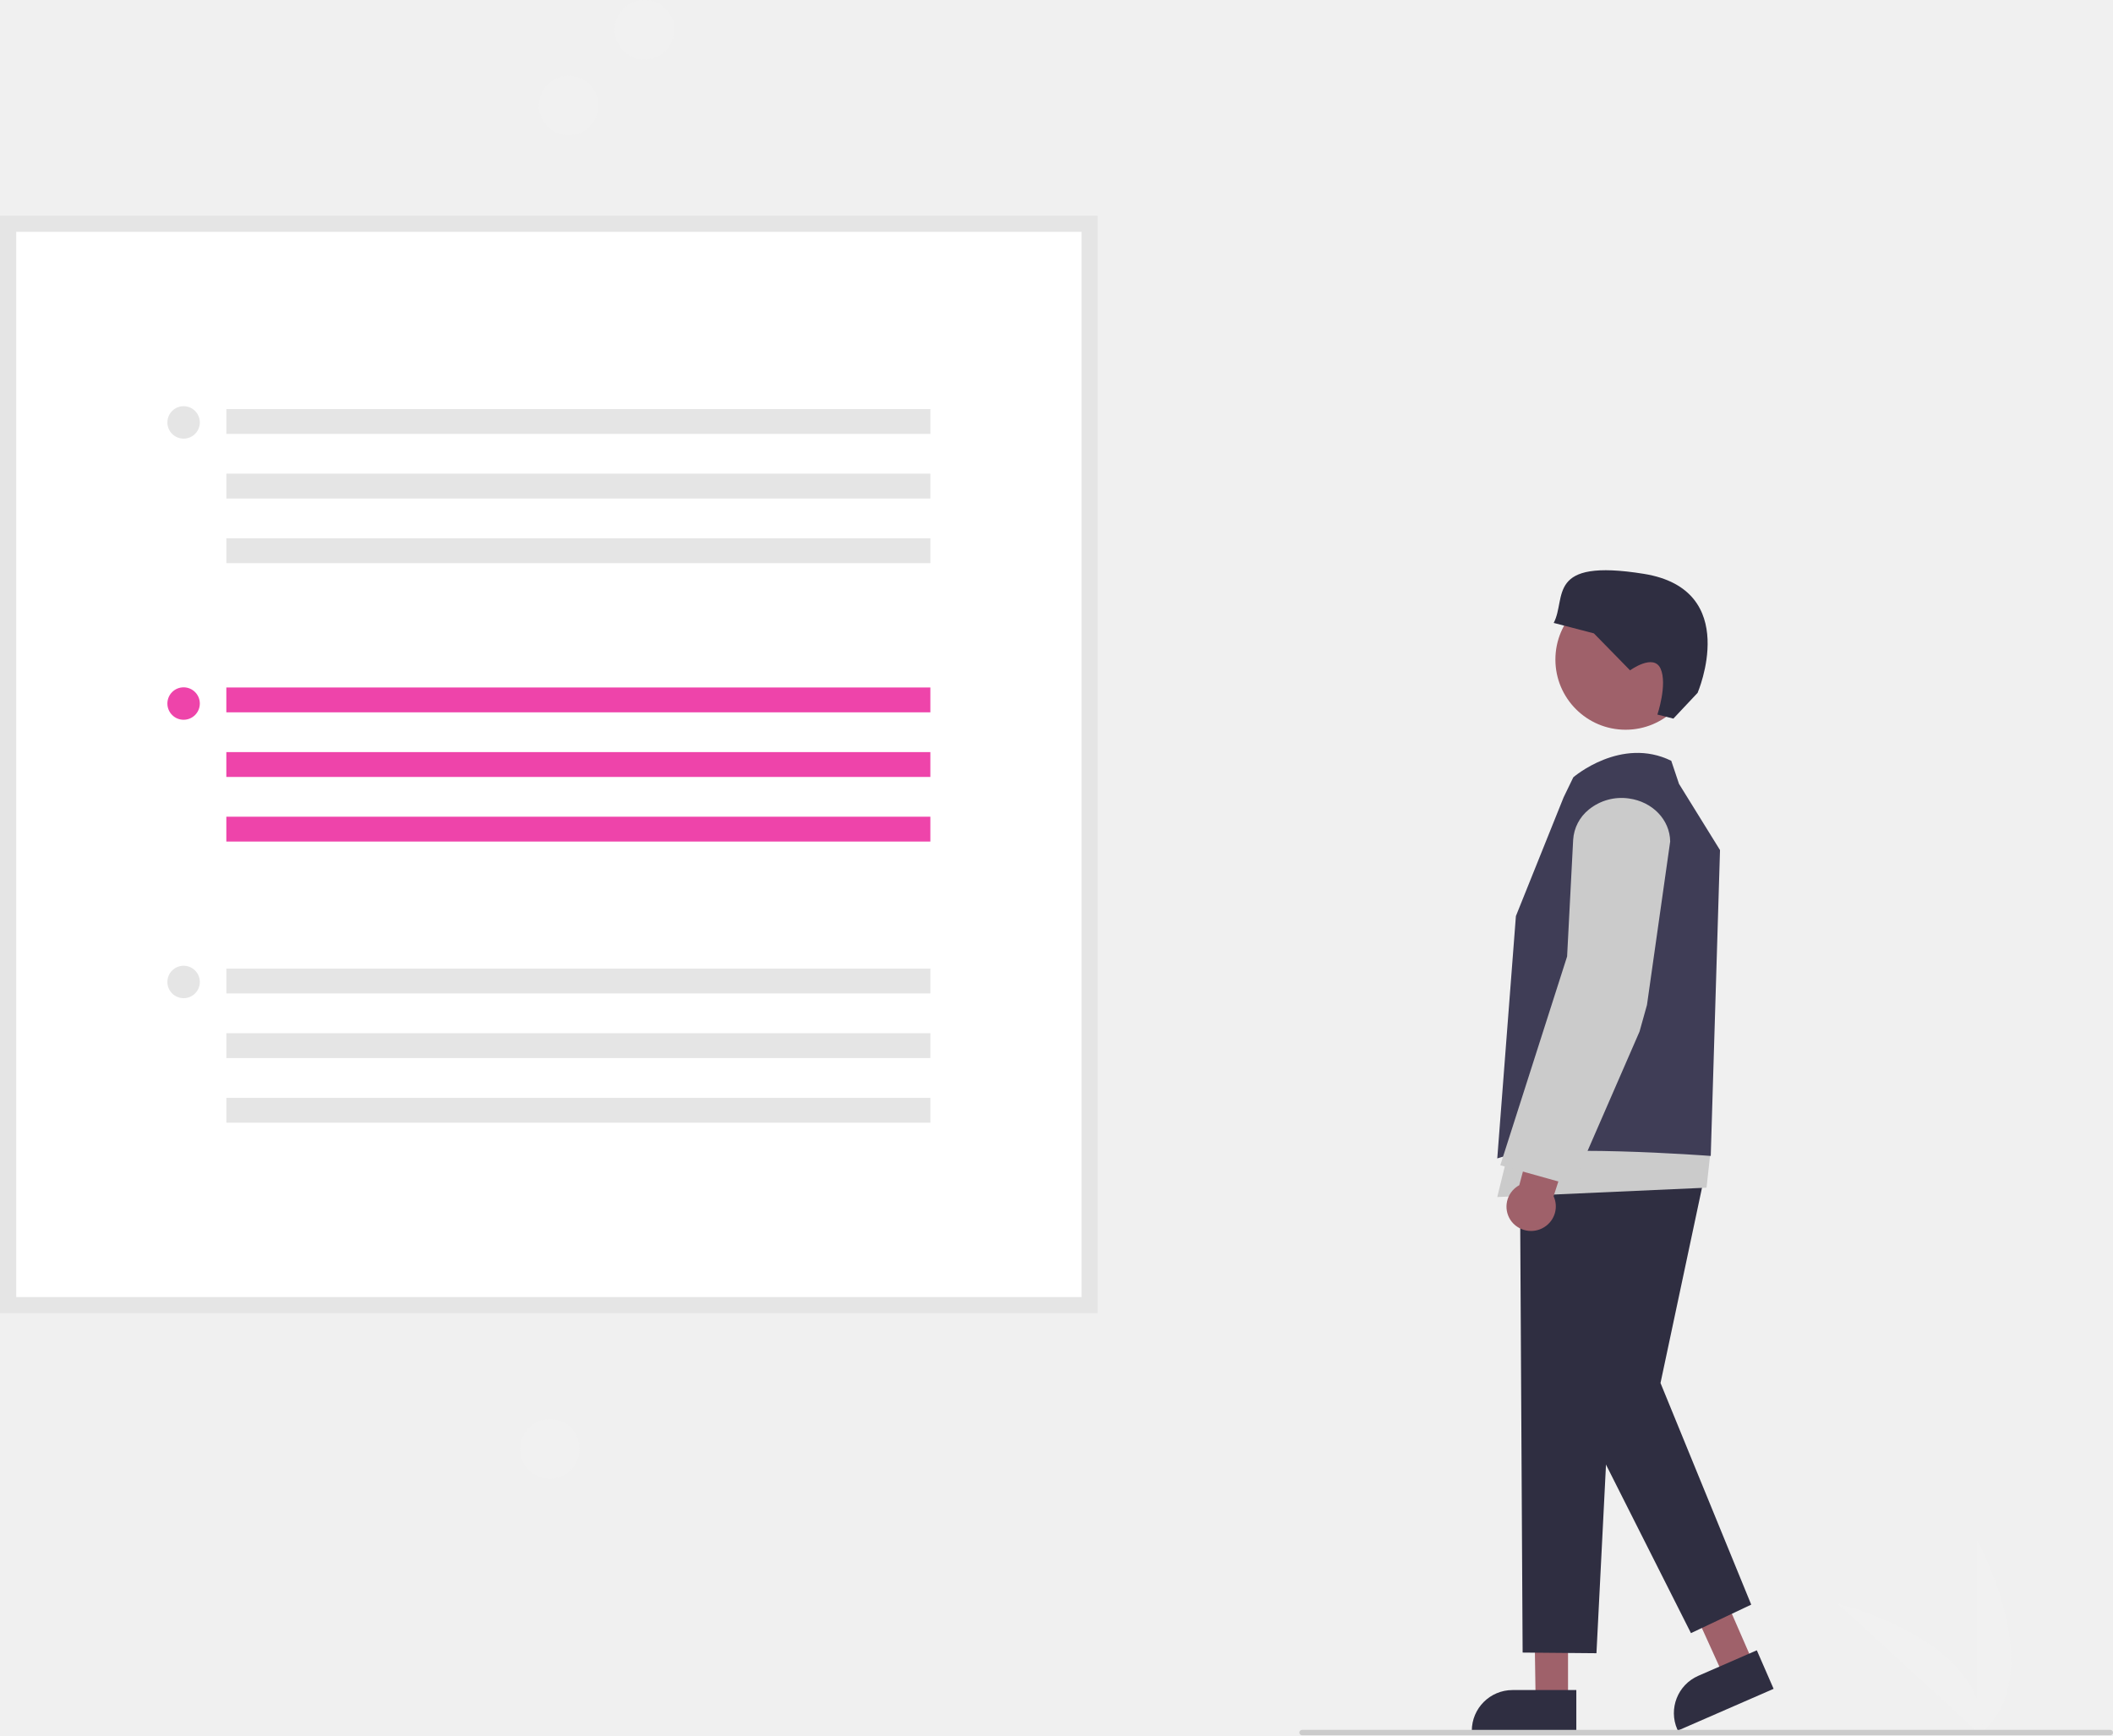
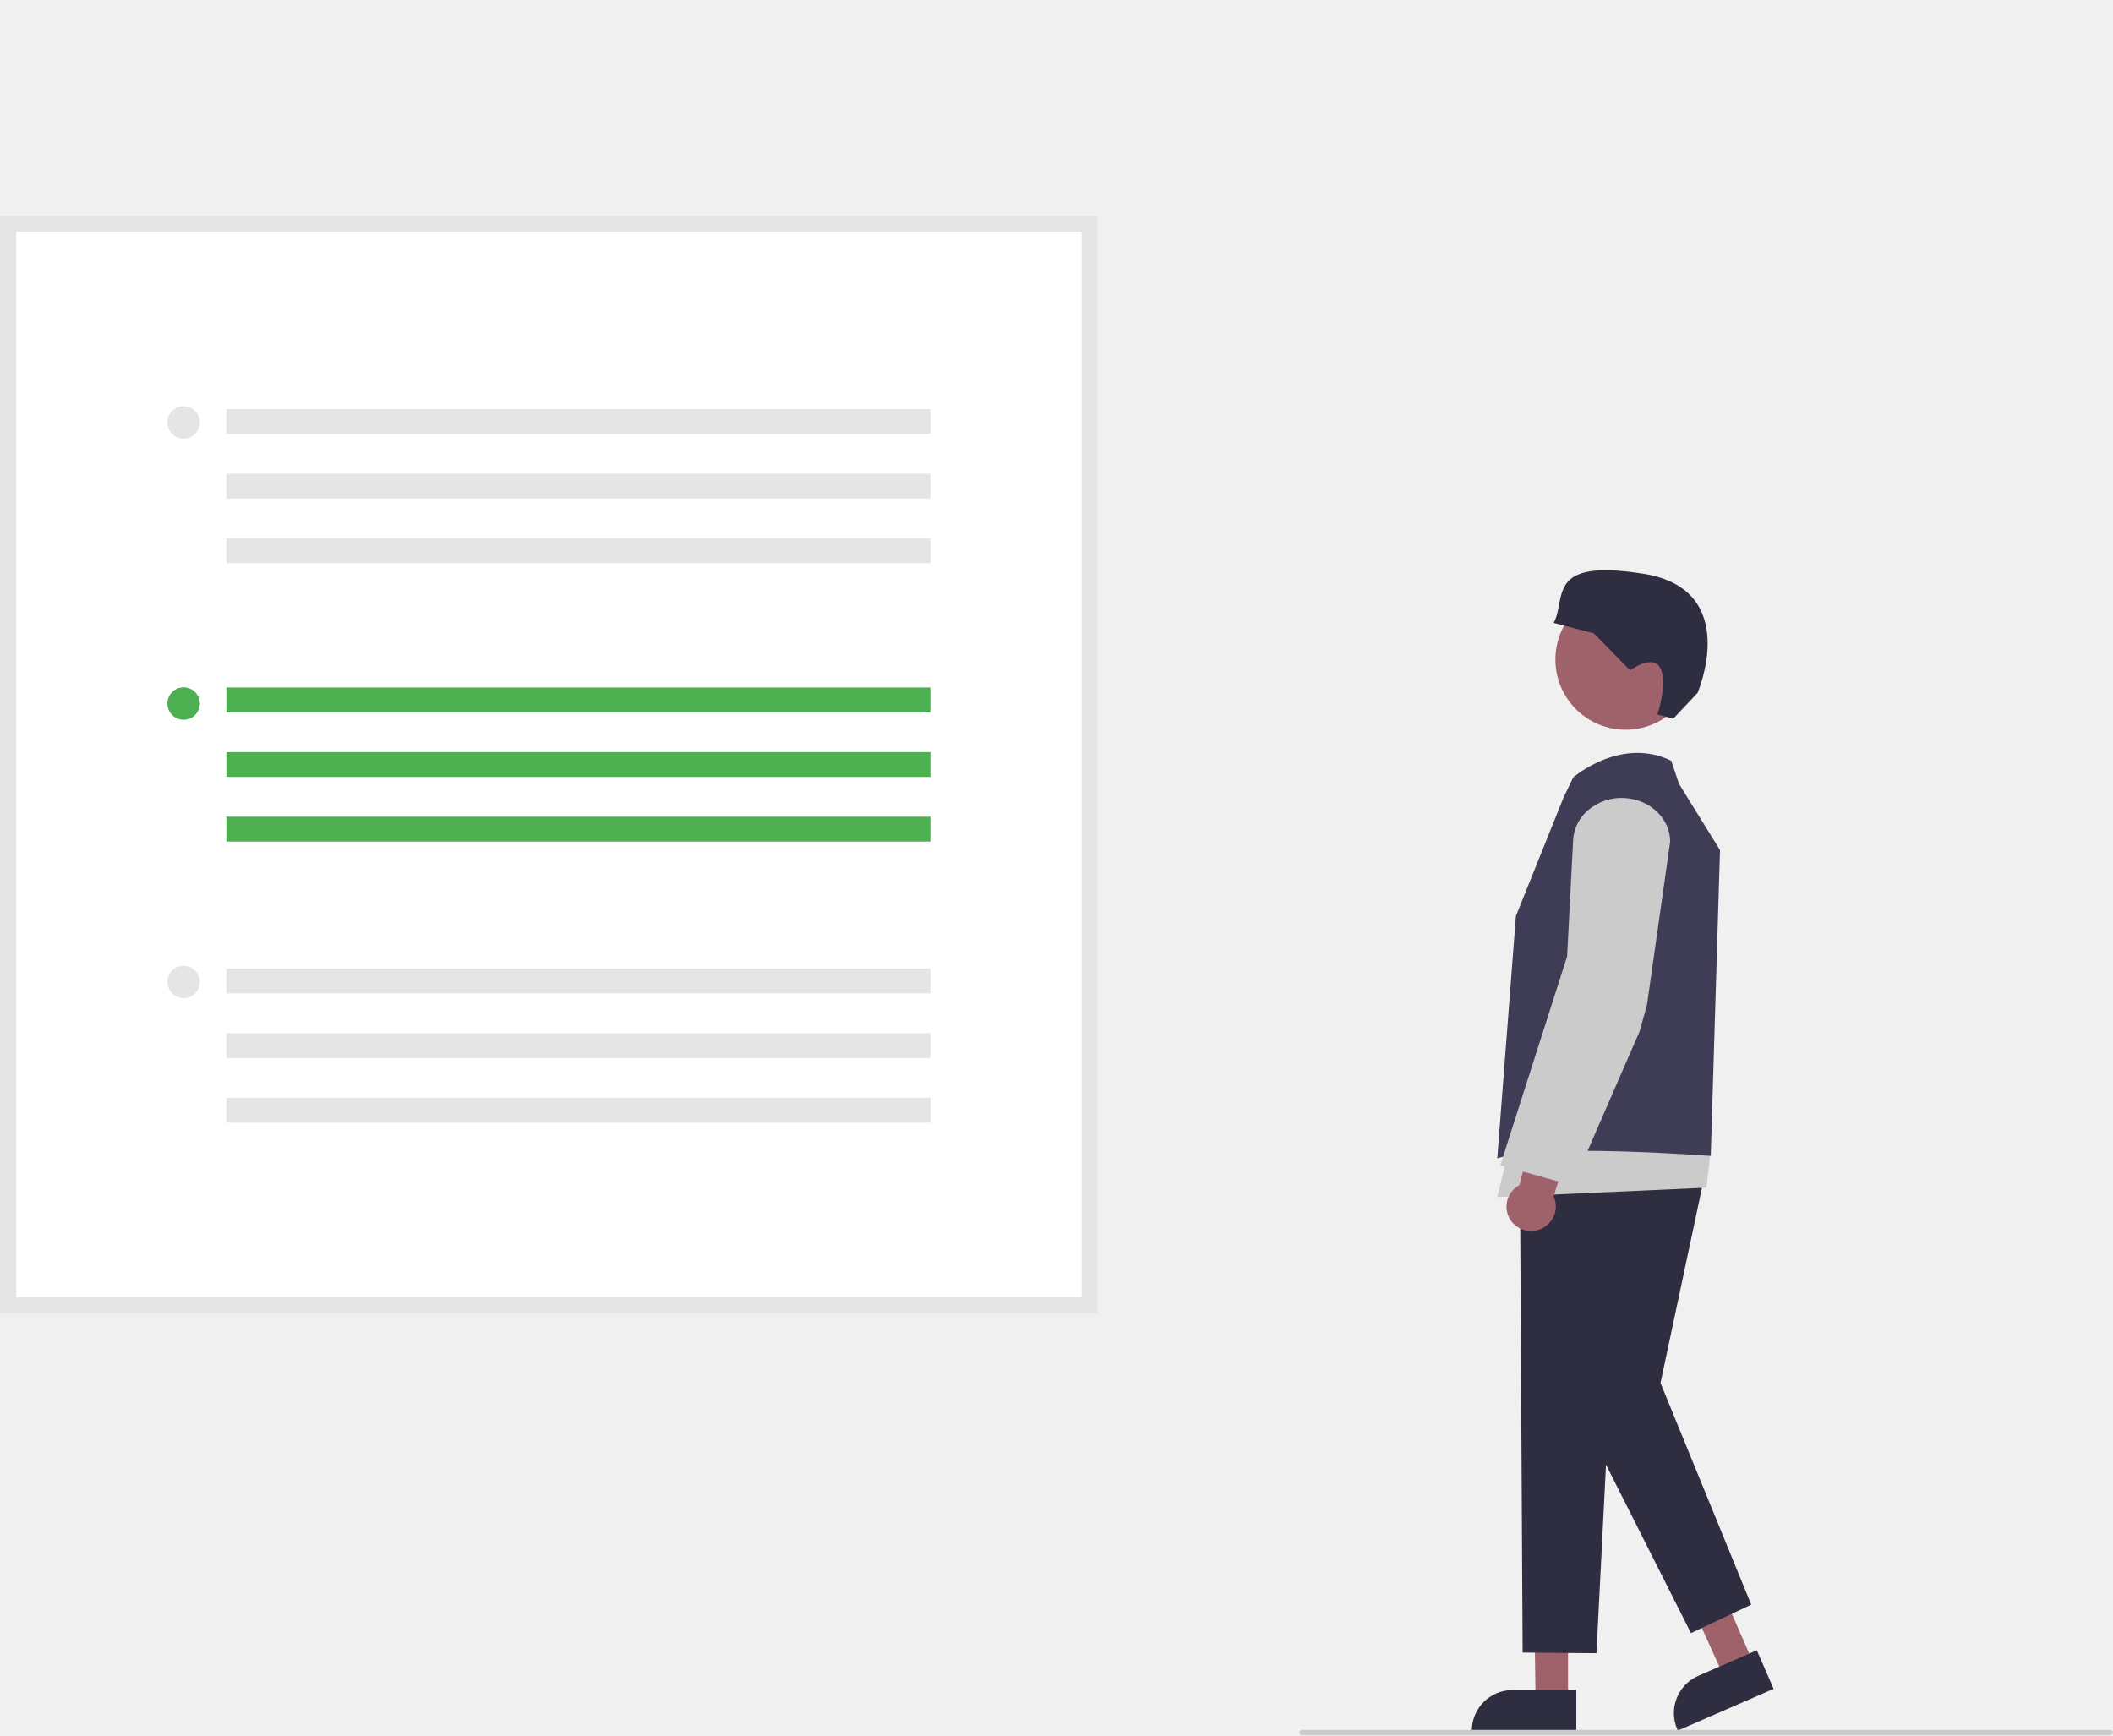
<svg xmlns="http://www.w3.org/2000/svg" id="eb0906b5-f869-4e70-beba-f75f3f61eddb" data-name="Layer 1" width="781.677" height="642.211" viewBox="0 0 781.677 642.211">
  <path d="M940.606,771.106v-72.34S968.798,750.051,940.606,771.106Z" transform="translate(-209.1616 -128.8945)" fill="#f1f1f1" />
  <path d="M942.348,771.093,889.058,722.172S945.903,736.087,942.348,771.093Z" transform="translate(-209.1616 -128.8945)" fill="#f1f1f1" />
  <circle id="a0c15788-f4f4-4acc-aa12-f27a30ea141c" data-name="Ellipse 44" cx="238.427" cy="11.017" r="11.017" fill="#f1f1f1" />
  <circle id="e9b5f50e-78d4-4cc2-9ed2-81635f80ef66" data-name="Ellipse 44" cx="210.427" cy="39.017" r="11.017" fill="#f1f1f1" />
  <circle id="b8afa681-60ae-40dd-b0dc-0ba40dd0fb25" data-name="Ellipse 44" cx="203.427" cy="536.017" r="11.017" fill="#f1f1f1" />
  <path d="M796.569,435.1" transform="translate(-209.1616 -128.8945)" />
  <polygon points="580.071 629.149 568.088 629.149 567.402 583.645 580.071 582.928 580.071 629.149" fill="#9f616a" />
  <path d="M792.3,769.671l-38.661-0v-.5a15.068,15.068,0,0,1,15.051-15.051h23.61Z" transform="translate(-209.1616 -128.8945)" fill="#2f2e41" />
  <polygon points="648.668 615.343 637.683 620.132 618.87 578.693 630.198 572.974 648.668 615.343" fill="#9f616a" />
  <path d="M829.848,769.12l-.2-.458a15.051,15.051,0,0,1,7.782-19.812l21.643-9.435,6.214,14.255Z" transform="translate(-209.1616 -128.8945)" fill="#2f2e41" />
  <circle cx="601.365" cy="243.997" r="25.965" fill="#9f616a" />
  <polygon points="647.842 593.621 614.282 511.638 630.582 434.928 599.659 433.25 582.639 519.069 625.548 604.168 647.842 593.621" fill="#2f2e41" />
  <polygon points="611.165 419.586 595.344 517.63 590.587 611.602 563.276 611.362 562.263 431.572 611.165 419.586" fill="#2f2e41" />
  <polygon points="632.869 425.177 631.313 439.378 553.893 442.842 559.135 421.489 632.869 425.177" fill="#cbcbcb" />
  <path d="M768.414,580.879a9,9,0,0,1,1.535-12.708,9.256,9.256,0,0,1,1.251-.816l30.365-114.11,18,7.91L783.893,571.426a9.016,9.016,0,0,1-2.654,10.884A9.178,9.178,0,0,1,768.414,580.879Z" transform="translate(-209.1616 -128.8945)" fill="#9f616a" />
  <path d="M787.606,423.849l3.581-7.398s17.634-15.245,36.234-6.106l2.867,8.54L845.458,443.382l-3.427,113.148s-63.289-4.813-78.976.921l6.895-89.659Z" transform="translate(-209.1616 -128.8945)" fill="#3f3d56" />
  <path d="M790.9,567.448l-26.722-7.475,24.713-77.236,2.238-43.122a15.592,15.592,0,0,1,5.822-11.25,19.165,19.165,0,0,1,14.799-4.08c8.732,1.196,15.155,7.873,15.273,15.877l0.0.039-.005.039-8.582,60.442-2.752,9.839Z" transform="translate(-209.1616 -128.8945)" fill="#cbcbcb" />
  <path d="M822.296,393.244l5.911,1.494,8.958-9.524s16.464-38.191-19.925-44.035-28.442,8.91-33.307,18.163l14.869,3.866L812.184,376.887s8.732-6.396,11.301-.595S822.296,393.244,822.296,393.244Z" transform="translate(-209.1616 -128.8945)" fill="#2f2e41" />
  <path d="M615.256,614.743h-406.094V208.649h406.094Z" transform="translate(-209.1616 -128.8945)" fill="#fff" />
  <path d="M615.256,614.743h-406.094V208.649h406.094Zm-400.094-6h394.094V214.649h-394.094Z" transform="translate(-209.1616 -128.8945)" fill="#e5e5e5" />
-   <rect x="83.731" y="254.329" width="260.441" height="9.194" fill="#ee44aa" />
-   <rect x="83.731" y="278.233" width="260.441" height="9.194" fill="#ee44aa" />
-   <rect x="83.731" y="302.136" width="260.441" height="9.194" fill="#ee44aa" />
-   <circle cx="67.922" cy="260.273" r="6" fill="#ee44aa" />
+   <rect x="83.731" y="254.329" width="260.441" height="9.194" fill="#4CAF50" />
+   <rect x="83.731" y="278.233" width="260.441" height="9.194" fill="#4CAF50" />
+   <rect x="83.731" y="302.136" width="260.441" height="9.194" fill="#4CAF50" />
+   <circle cx="67.922" cy="260.273" r="6" fill="#4CAF50" />
  <rect x="83.731" y="151.329" width="260.441" height="9.194" fill="#e5e5e5" />
  <rect x="83.731" y="175.233" width="260.441" height="9.194" fill="#e5e5e5" />
  <rect x="83.731" y="199.136" width="260.441" height="9.194" fill="#e5e5e5" />
  <circle cx="67.922" cy="156.273" r="6" fill="#e5e5e5" />
  <rect x="83.731" y="358.329" width="260.441" height="9.194" fill="#e5e5e5" />
  <rect x="83.731" y="382.233" width="260.441" height="9.194" fill="#e5e5e5" />
  <rect x="83.731" y="406.136" width="260.441" height="9.194" fill="#e5e5e5" />
  <circle cx="67.922" cy="363.273" r="6" fill="#e5e5e5" />
  <path d="M989.838,770.849h-299a1,1,0,0,1,0-2h299a1,1,0,0,1,0,2Z" transform="translate(-209.1616 -128.8945)" fill="#cbcbcb" />
</svg>
